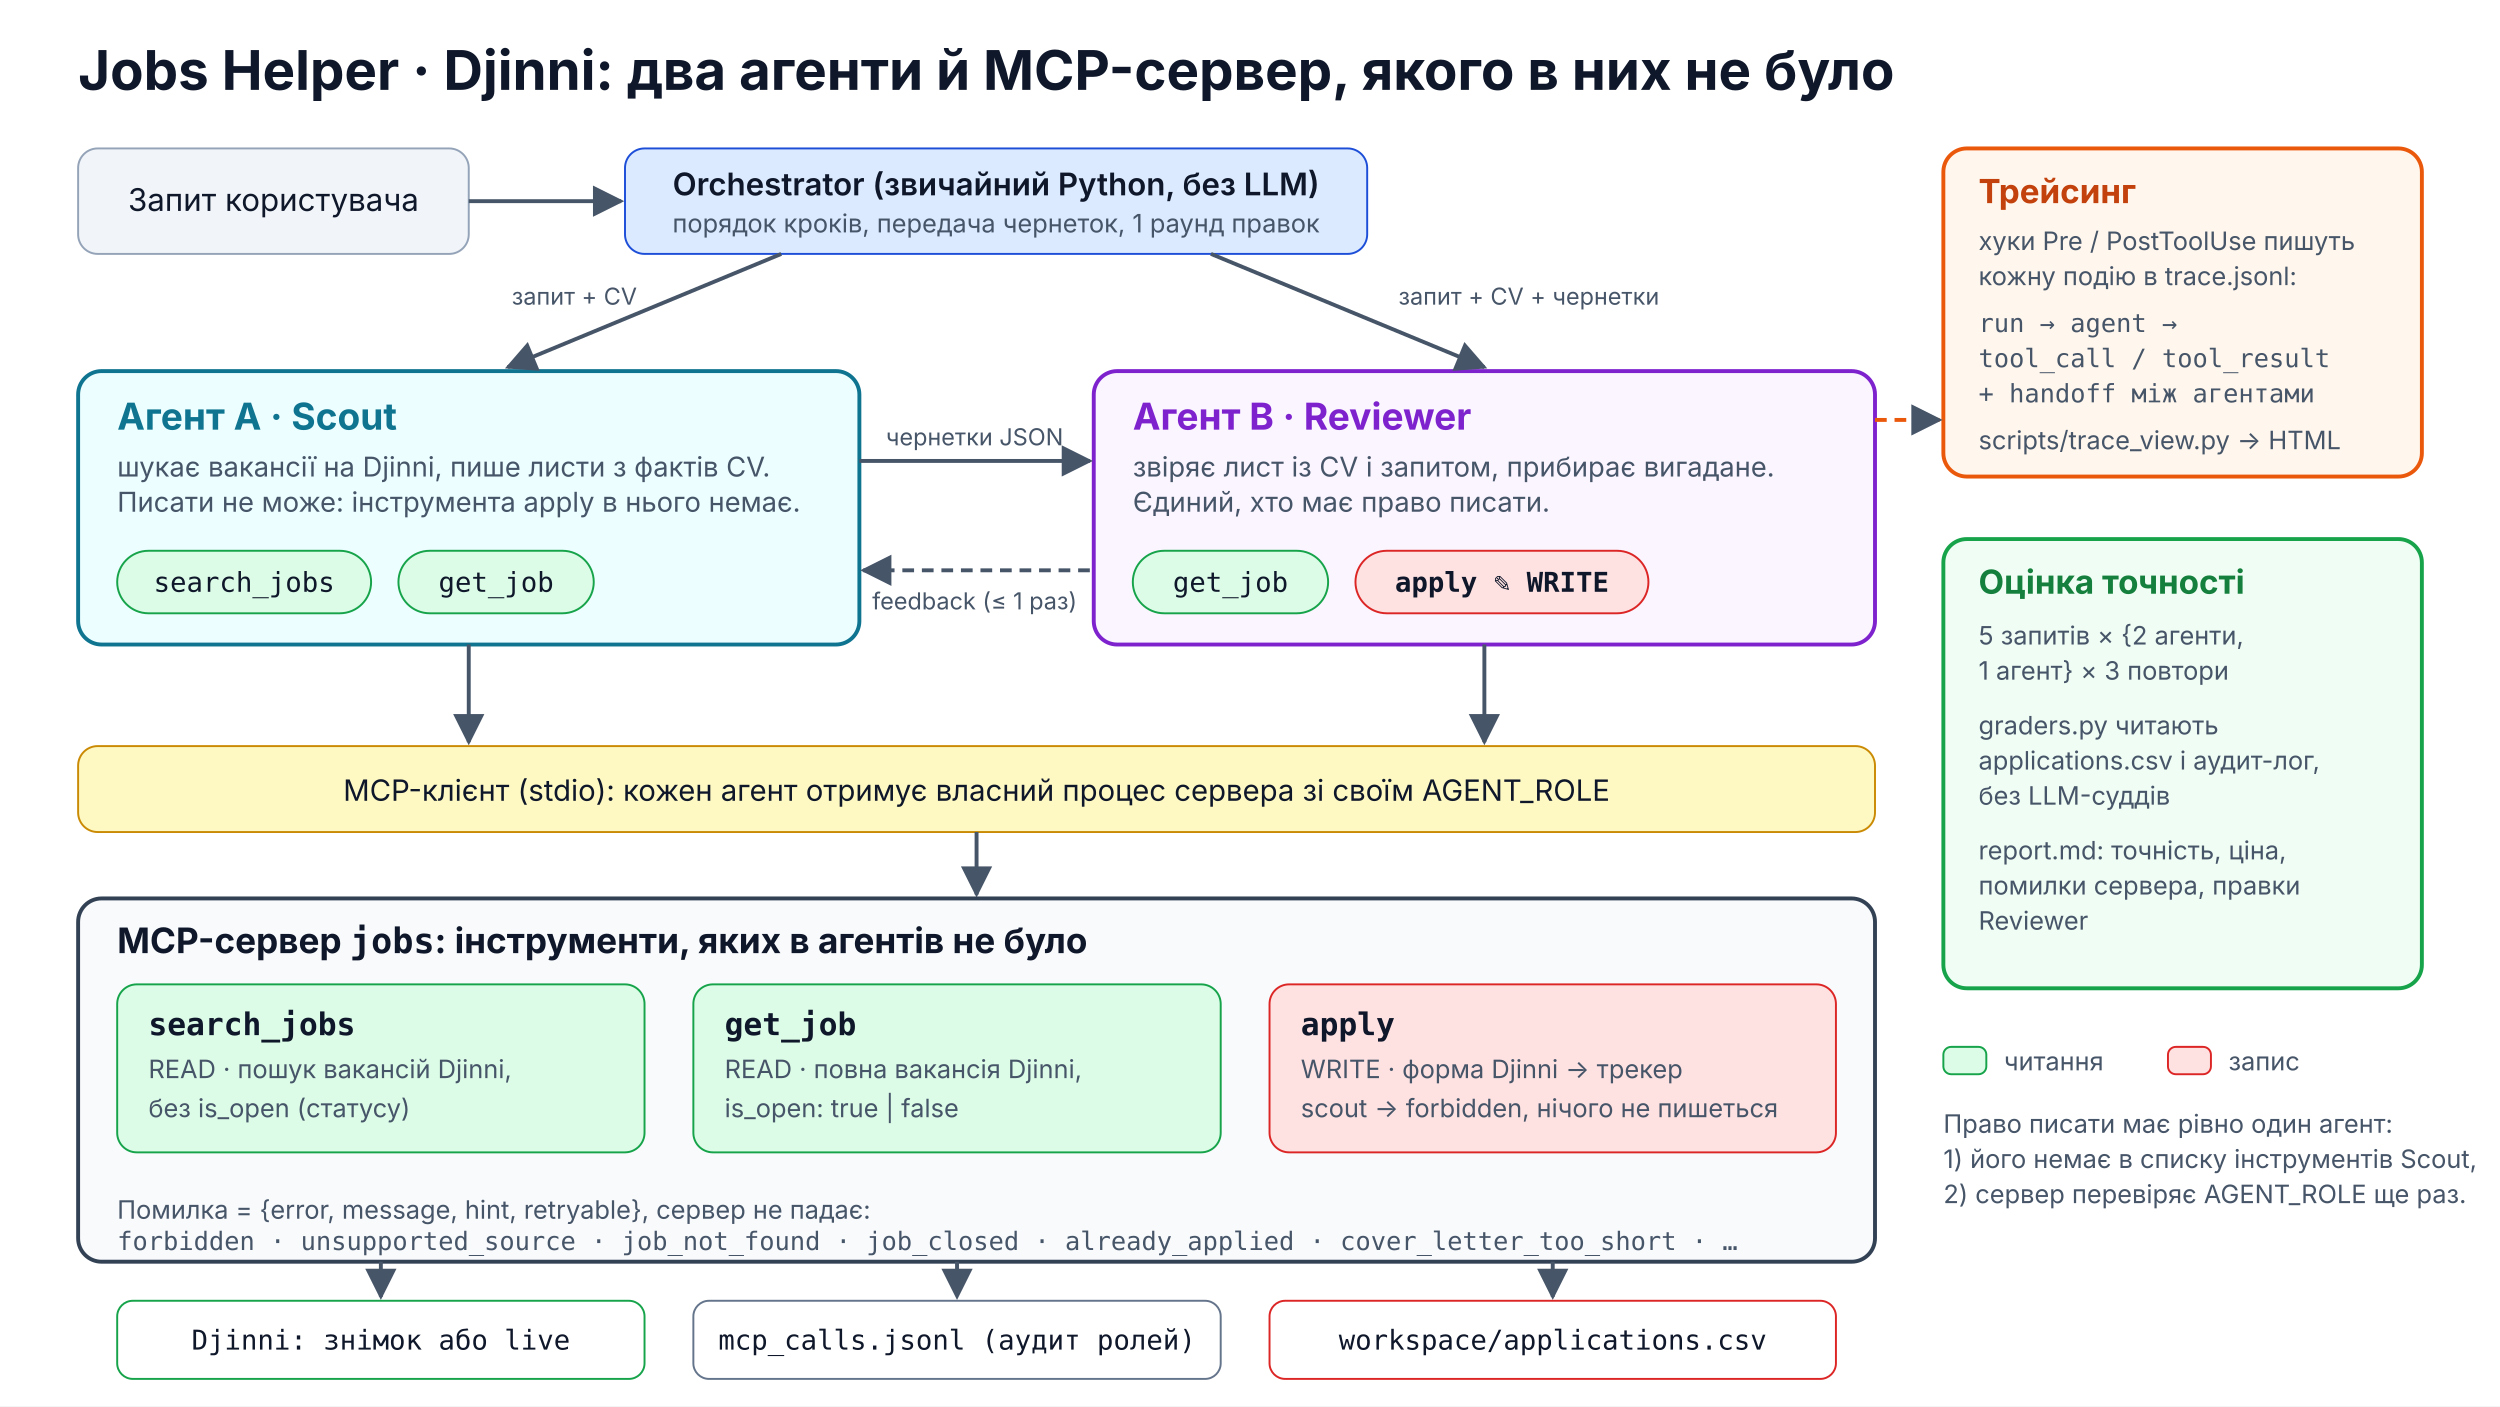
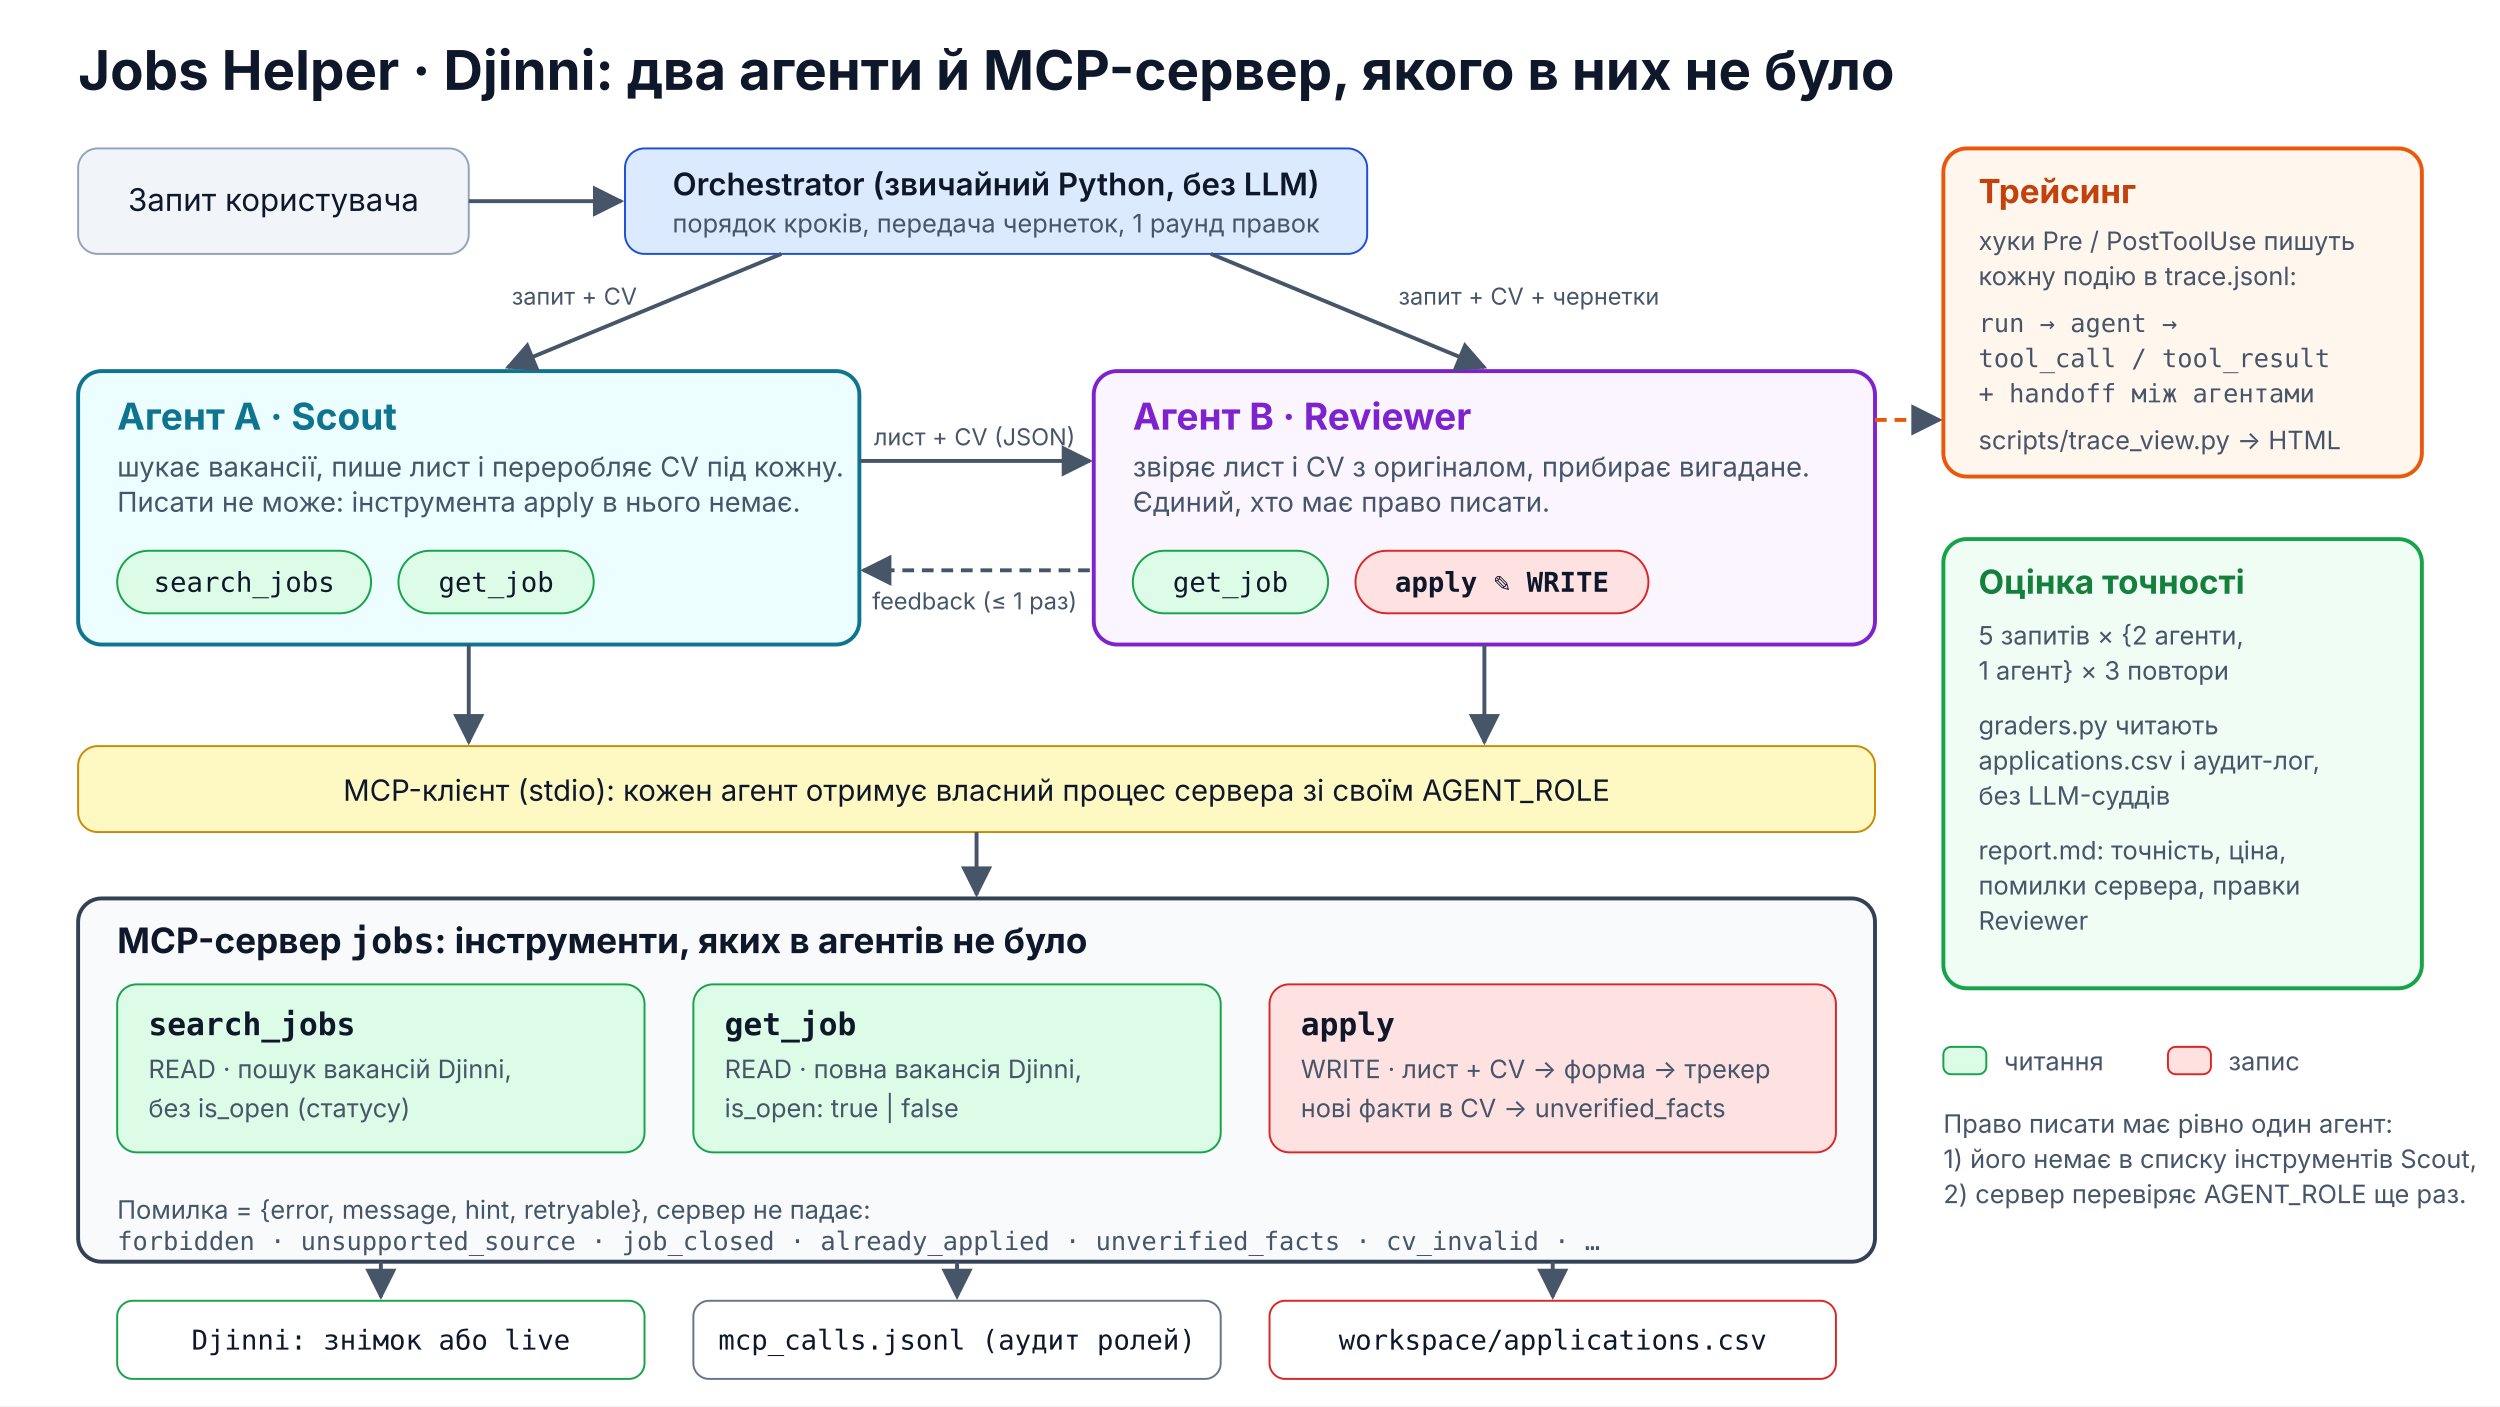
<svg xmlns="http://www.w3.org/2000/svg" viewBox="0 0 1280 720" width="1280" height="720" font-family="Inter, 'Segoe UI', Arial, sans-serif">
  <defs>
    <marker id="arr" viewBox="0 0 10 10" refX="9" refY="5" markerWidth="8" markerHeight="8" orient="auto-start-reverse">
      <path d="M0 0L10 5L0 10z" fill="#475569" />
    </marker>
    <style>
      .t{fill:#0f172a}.m{font-family:ui-monospace,Menlo,Consolas,monospace}.s{fill:#475569}
      .read{fill:#dcfce7;stroke:#16a34a}.write{fill:#fee2e2;stroke:#dc2626}
    </style>
  </defs>
  <rect width="1280" height="720" fill="#ffffff" />
  <text x="40" y="46" font-size="28" font-weight="700" class="t">Jobs Helper · Djinni: два агенти й MCP-сервер, якого в них не було</text>
  <rect x="40" y="76" width="200" height="54" rx="10" fill="#f1f5f9" stroke="#94a3b8" />
  <text x="140" y="108" font-size="16" text-anchor="middle" class="t">Запит користувача</text>
  <line x1="240" y1="103" x2="318" y2="103" stroke="#475569" stroke-width="2" marker-end="url(#arr)" />
  <rect x="320" y="76" width="380" height="54" rx="10" fill="#dbeafe" stroke="#1d4ed8" />
  <text x="510" y="100" font-size="16" font-weight="600" text-anchor="middle" class="t">Orchestrator (звичайний Python, без LLM)</text>
  <text x="510" y="119" font-size="13" text-anchor="middle" class="s">порядок кроків, передача чернеток, 1 раунд правок</text>
  <rect x="40" y="190" width="400" height="140" rx="12" fill="#ecfeff" stroke="#0e7490" stroke-width="2" />
  <text x="60" y="220" font-size="19" font-weight="700" fill="#0e7490">Агент A · Scout</text>
-   <text x="60" y="244" font-size="14" class="s">шукає вакансії на Djinni, пише листи з фактів CV.</text>
+   <text x="60" y="244" font-size="14" class="s">шукає вакансії, пише лист і переробляє CV під кожну.</text>
  <text x="60" y="262" font-size="14" class="s">Писати не може: інструмента apply в нього немає.</text>
  <rect x="60" y="282" width="130" height="32" rx="16" class="read" />
  <text x="125" y="303" font-size="14" text-anchor="middle" class="m t">search_jobs</text>
  <rect x="204" y="282" width="100" height="32" rx="16" class="read" />
  <text x="254" y="303" font-size="14" text-anchor="middle" class="m t">get_job</text>
  <rect x="560" y="190" width="400" height="140" rx="12" fill="#faf5ff" stroke="#7e22ce" stroke-width="2" />
  <text x="580" y="220" font-size="19" font-weight="700" fill="#7e22ce">Агент B · Reviewer</text>
-   <text x="580" y="244" font-size="14" class="s">звіряє лист із CV і запитом, прибирає вигадане.</text>
+   <text x="580" y="244" font-size="14" class="s">звіряє лист і CV з оригіналом, прибирає вигадане.</text>
  <text x="580" y="262" font-size="14" class="s">Єдиний, хто має право писати.</text>
  <rect x="580" y="282" width="100" height="32" rx="16" class="read" />
  <text x="630" y="303" font-size="14" text-anchor="middle" class="m t">get_job</text>
  <rect x="694" y="282" width="150" height="32" rx="16" class="write" />
  <text x="769" y="303" font-size="14" font-weight="700" text-anchor="middle" class="m t">apply  ✎ WRITE</text>
  <line x1="400" y1="130" x2="260" y2="188" stroke="#475569" stroke-width="2" marker-end="url(#arr)" />
  <text x="262" y="156" font-size="12" class="s">запит + CV</text>
  <line x1="620" y1="130" x2="760" y2="188" stroke="#475569" stroke-width="2" marker-end="url(#arr)" />
  <text x="716" y="156" font-size="12" class="s">запит + CV + чернетки</text>
  <line x1="440" y1="236" x2="558" y2="236" stroke="#475569" stroke-width="2" marker-end="url(#arr)" />
-   <text x="499" y="228" font-size="12" text-anchor="middle" class="s">чернетки JSON</text>
+   <text x="499" y="228" font-size="12" text-anchor="middle" class="s">лист + CV (JSON)</text>
  <line x1="558" y1="292" x2="442" y2="292" stroke="#475569" stroke-width="2" stroke-dasharray="6 4" marker-end="url(#arr)" />
  <text x="499" y="312" font-size="12" text-anchor="middle" class="s">feedback (≤ 1 раз)</text>
  <line x1="240" y1="330" x2="240" y2="380" stroke="#475569" stroke-width="2" marker-end="url(#arr)" />
  <line x1="760" y1="330" x2="760" y2="380" stroke="#475569" stroke-width="2" marker-end="url(#arr)" />
  <rect x="40" y="382" width="920" height="44" rx="10" fill="#fef9c3" stroke="#ca8a04" />
  <text x="500" y="410" font-size="15" text-anchor="middle" class="t">MCP-клієнт (stdio): кожен агент отримує власний процес сервера зі своїм AGENT_ROLE</text>
  <line x1="500" y1="426" x2="500" y2="458" stroke="#475569" stroke-width="2" marker-end="url(#arr)" />
  <rect x="40" y="460" width="920" height="186" rx="12" fill="#f8fafc" stroke="#334155" stroke-width="2" />
  <text x="60" y="488" font-size="18" font-weight="700" class="t">MCP-сервер <tspan class="m">jobs</tspan>: інструменти, яких в агентів не було</text>
  <rect x="60" y="504" width="270" height="86" rx="10" class="read" />
  <text x="76" y="530" font-size="16" font-weight="700" class="m t">search_jobs</text>
  <text x="76" y="552" font-size="13" class="s">READ · пошук вакансій Djinni,</text>
  <text x="76" y="572" font-size="13" class="s">без is_open (статусу)</text>
  <rect x="355" y="504" width="270" height="86" rx="10" class="read" />
  <text x="371" y="530" font-size="16" font-weight="700" class="m t">get_job</text>
  <text x="371" y="552" font-size="13" class="s">READ · повна вакансія Djinni,</text>
  <text x="371" y="572" font-size="13" class="s">is_open: true | false</text>
  <rect x="650" y="504" width="290" height="86" rx="10" class="write" />
  <text x="666" y="530" font-size="16" font-weight="700" class="m t">apply</text>
-   <text x="666" y="552" font-size="13" class="s">WRITE · форма Djinni → трекер</text>
-   <text x="666" y="572" font-size="13" class="s">scout → forbidden, нічого не пишеться</text>
+   <text x="666" y="552" font-size="13" class="s">WRITE · лист + CV → форма → трекер</text>
+   <text x="666" y="572" font-size="13" class="s">нові факти в CV → unverified_facts</text>
  <text x="60" y="624" font-size="13" class="s">Помилка = {error, message, hint, retryable}, сервер не падає:</text>
-   <text x="60" y="640" font-size="13" class="s m">forbidden · unsupported_source · job_not_found · job_closed · already_applied · cover_letter_too_short · …</text>
+   <text x="60" y="640" font-size="13" class="s m">forbidden · unsupported_source · job_closed · already_applied · unverified_facts · cv_invalid · …</text>
  <line x1="195" y1="646" x2="195" y2="664" stroke="#475569" stroke-width="2" marker-end="url(#arr)" />
  <line x1="490" y1="646" x2="490" y2="664" stroke="#475569" stroke-width="2" stroke-dasharray="6 4" marker-end="url(#arr)" />
  <line x1="795" y1="646" x2="795" y2="664" stroke="#475569" stroke-width="2" marker-end="url(#arr)" />
  <rect x="60" y="666" width="270" height="40" rx="8" fill="#ffffff" stroke="#16a34a" />
  <text x="195" y="691" font-size="14" text-anchor="middle" class="m t">Djinni: знімок або live</text>
  <rect x="355" y="666" width="270" height="40" rx="8" fill="#ffffff" stroke="#64748b" />
  <text x="490" y="691" font-size="14" text-anchor="middle" class="m t">mcp_calls.jsonl (аудит ролей)</text>
  <rect x="650" y="666" width="290" height="40" rx="8" fill="#ffffff" stroke="#dc2626" />
  <text x="795" y="691" font-size="14" text-anchor="middle" class="m t">workspace/applications.csv</text>
  <rect x="995" y="76" width="245" height="168" rx="12" fill="#fff7ed" stroke="#ea580c" stroke-width="2" />
  <text x="1013" y="104" font-size="17" font-weight="700" fill="#c2410c">Трейсинг</text>
  <text x="1013" y="128" font-size="13" class="s">хуки Pre / PostToolUse пишуть</text>
  <text x="1013" y="146" font-size="13" class="s">кожну подію в trace.jsonl:</text>
  <text x="1013" y="170" font-size="13" class="s m">run → agent →</text>
  <text x="1013" y="188" font-size="13" class="s m">tool_call / tool_result</text>
  <text x="1013" y="206" font-size="13" class="s m">+ handoff між агентами</text>
  <text x="1013" y="230" font-size="13" class="s">scripts/trace_view.py → HTML</text>
  <line x1="960" y1="215" x2="993" y2="215" stroke="#ea580c" stroke-width="2" stroke-dasharray="6 4" marker-end="url(#arr)" />
  <rect x="995" y="276" width="245" height="230" rx="12" fill="#f0fdf4" stroke="#16a34a" stroke-width="2" />
  <text x="1013" y="304" font-size="17" font-weight="700" fill="#15803d">Оцінка точності</text>
  <text x="1013" y="330" font-size="13" class="s">5 запитів × {2 агенти,</text>
  <text x="1013" y="348" font-size="13" class="s">1 агент} × 3 повтори</text>
  <text x="1013" y="376" font-size="13" class="s">graders.py читають</text>
  <text x="1013" y="394" font-size="13" class="s">applications.csv і аудит-лог,</text>
  <text x="1013" y="412" font-size="13" class="s">без LLM-суддів</text>
  <text x="1013" y="440" font-size="13" class="s">report.md: точність, ціна,</text>
  <text x="1013" y="458" font-size="13" class="s">помилки сервера, правки</text>
  <text x="1013" y="476" font-size="13" class="s">Reviewer</text>
  <rect x="995" y="536" width="22" height="14" rx="4" class="read" />
  <text x="1026" y="548" font-size="13" class="s">читання</text>
  <rect x="1110" y="536" width="22" height="14" rx="4" class="write" />
  <text x="1141" y="548" font-size="13" class="s">запис</text>
  <text x="995" y="580" font-size="13" class="s">Право писати має рівно один агент:</text>
  <text x="995" y="598" font-size="13" class="s">1) його немає в списку інструментів Scout,</text>
  <text x="995" y="616" font-size="13" class="s">2) сервер перевіряє AGENT_ROLE ще раз.</text>
</svg>
